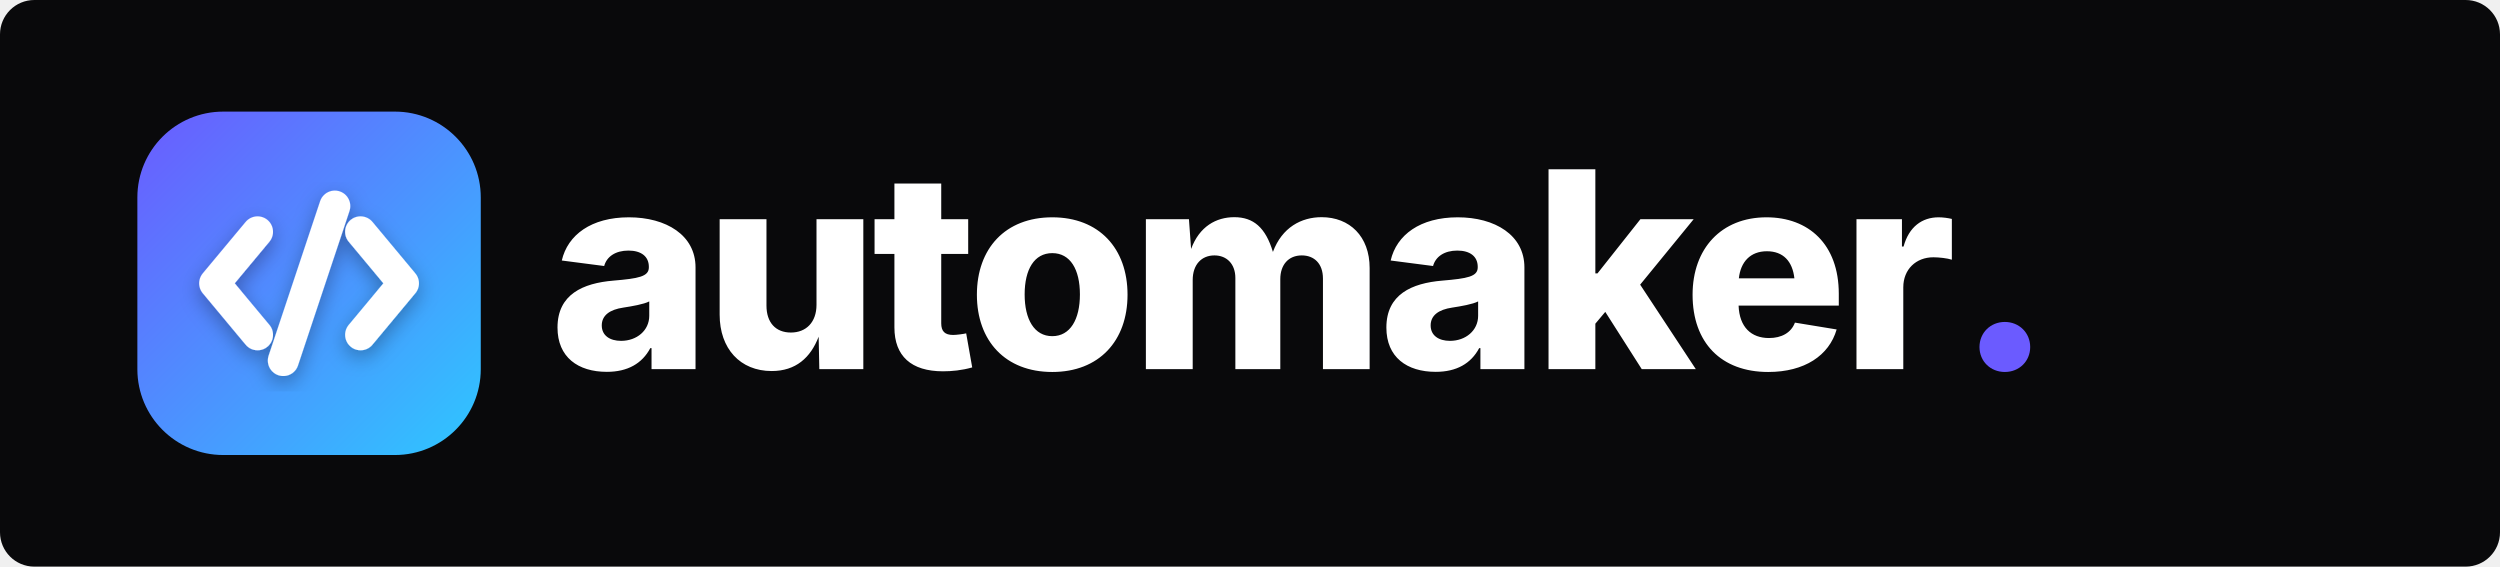
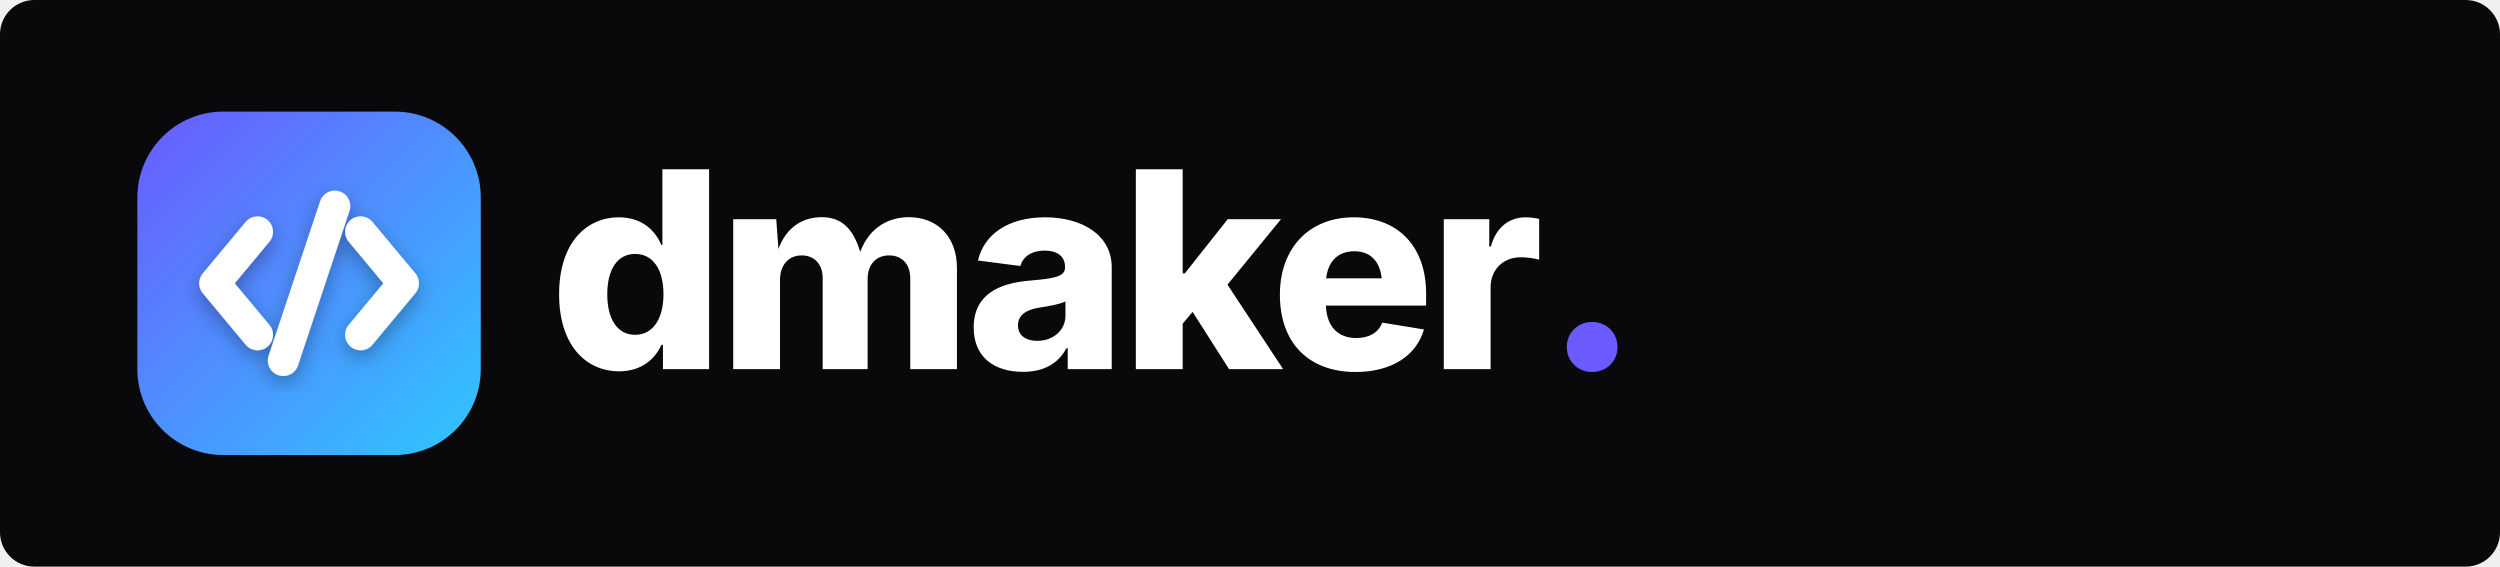
- <svg xmlns="http://www.w3.org/2000/svg" width="1456" height="330" viewBox="0 0 1456 330" role="img" aria-label="Automaker Logo">
+ <svg xmlns="http://www.w3.org/2000/svg" width="1456" height="330" viewBox="0 0 1456 330" role="img" aria-label="DMaker Logo">
  <defs>
    <linearGradient id="bg" x1="0" y1="0" x2="1" y2="1">
      <stop offset="0%" stop-color="#6B5BFF" />
      <stop offset="100%" stop-color="#2EC7FF" />
    </linearGradient>
    <filter id="shadow" x="-20%" y="-20%" width="140%" height="140%">
      <feDropShadow dx="0" dy="4" stdDeviation="6" flood-color="#000000" flood-opacity="0.3" />
    </filter>
  </defs>
  <rect width="1456" height="330" rx="20" fill="#09090b" />
  <g transform="translate(80, 65)">
    <rect width="200" height="200" rx="50" fill="url(#bg)" />
    <g fill="none" stroke="#FFFFFF" stroke-width="18" stroke-linecap="round" stroke-linejoin="round" filter="url(#shadow)" transform="translate(100, 100)">
      <path d="M-30 -30 L-55 0 L-30 30" />
      <path d="M15 -45 L-15 45" />
      <path d="M30 -30 L55 0 L30 30" />
    </g>
  </g>
  <text x="320" y="215" font-family="Inter, system-ui, -apple-system, sans-serif" font-size="160" font-weight="800" letter-spacing="-4" fill="#FFFFFF">
-     automaker<tspan fill="#6B5BFF">.</tspan>
+     dmaker<tspan fill="#6B5BFF">.</tspan>
  </text>
</svg>
